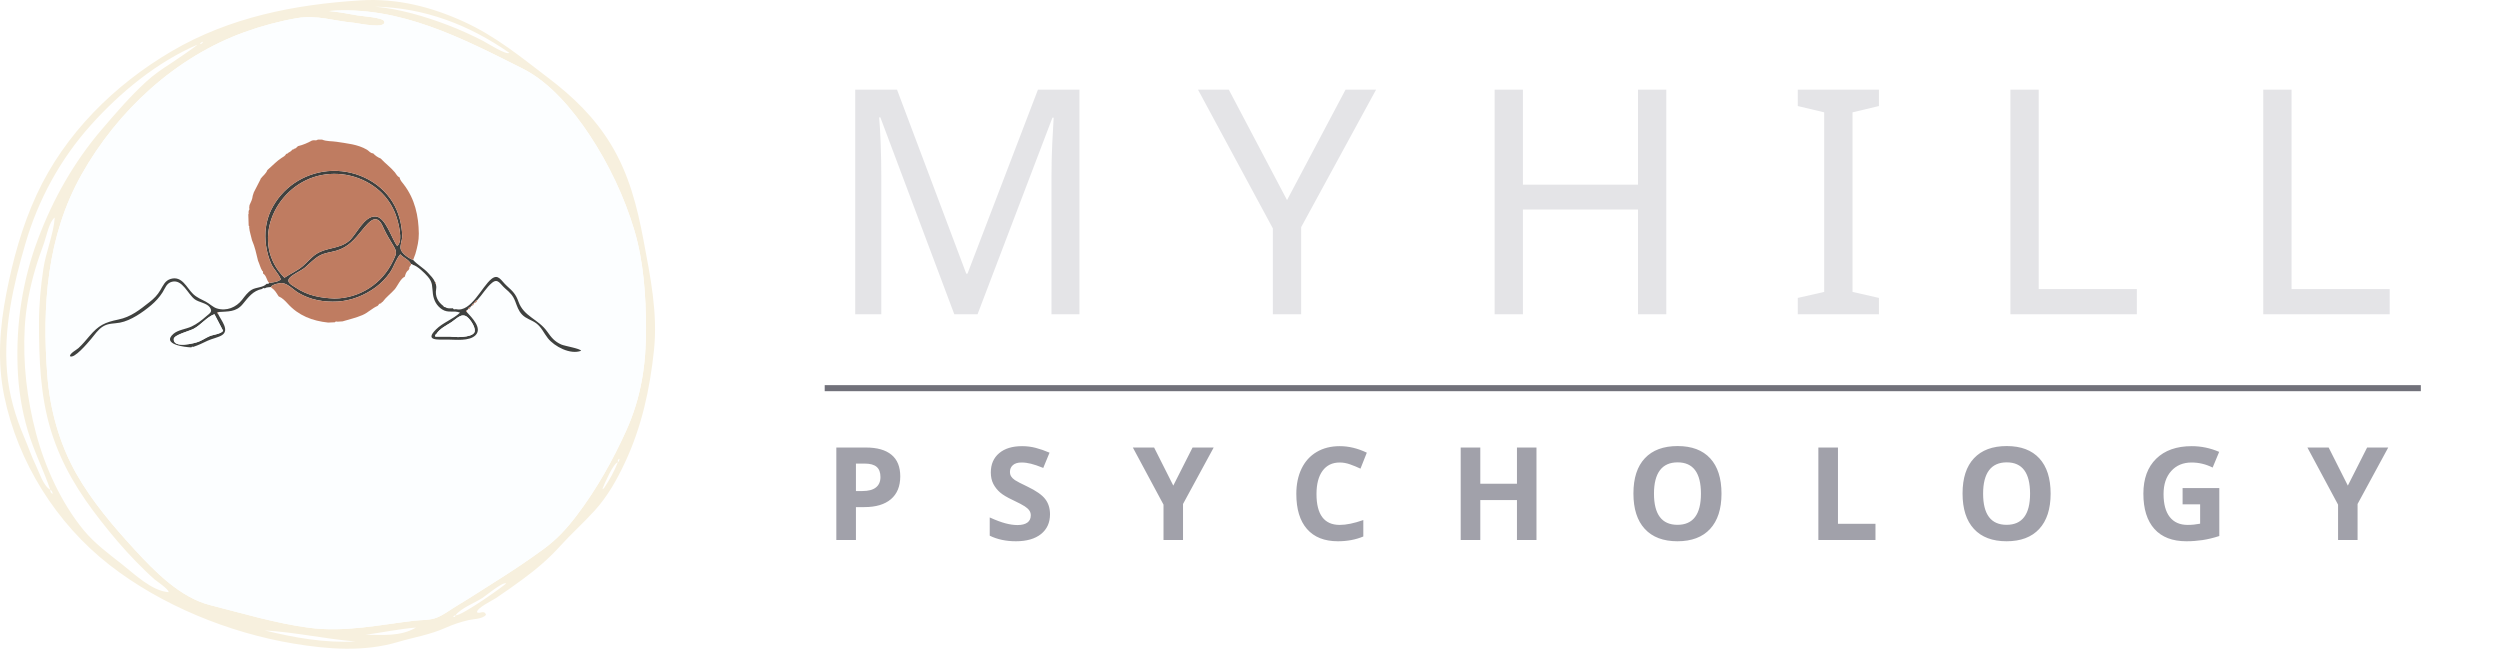
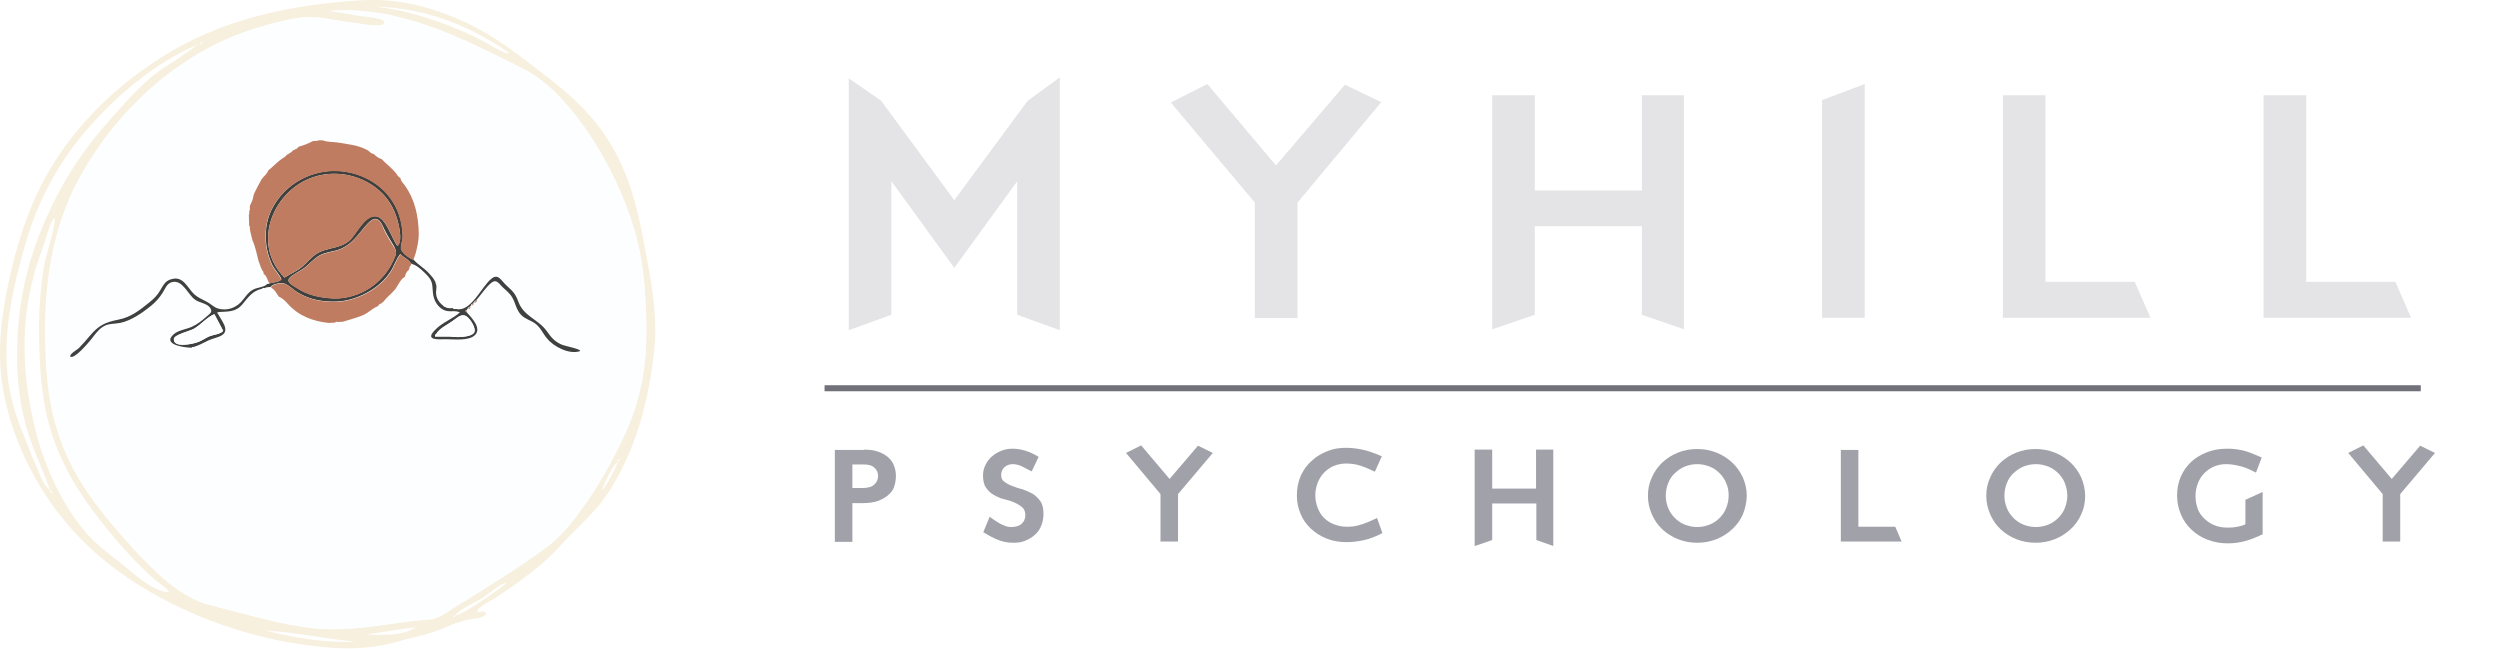
- <svg xmlns="http://www.w3.org/2000/svg" id="Layer_2" viewBox="0 0 826.78 214.54">
-   <defs>
-     <style>.cls-1{fill:#a1a1aa;font-family:OpenSans-ExtraBold, 'Open Sans';font-size:42.84px;font-weight:700;letter-spacing:.6em;}.cls-2{fill:#f7f0de;}.cls-3{fill:#fcfeff;}.cls-4{fill:#bf7c61;}.cls-5{fill:#3f413f;}.cls-6{fill:#71717a;}.cls-7{fill:#e4e4e7;font-family:LondonTwo, LondonTwo;font-size:104.01px;letter-spacing:.28em;}</style>
-   </defs>
+ <svg xmlns="http://www.w3.org/2000/svg" version="1.1" id="Layer_2_00000042011910217756936130000016247338222376922776_" x="0px" y="0px" viewBox="0 0 826.8 214.5" style="enable-background:new 0 0 826.8 214.5;" xml:space="preserve">
+   <style type="text/css">
+ 	.st0{fill:#F7F0DE;}
+ 	.st1{fill:#FCFEFF;}
+ 	.st2{fill:#3F413F;}
+ 	.st3{fill:#BF7C61;}
+ 	.st4{enable-background:new    ;}
+ 	.st5{fill:#E4E4E7;}
+ 	.st6{fill:#A1A1AA;}
+ 	.st7{fill:#71717A;}
+ </style>
  <g id="Layer_1-2">
-     <path class="cls-2" d="m212.83,79.49c-2.1-11.18-4.83-21.93-10.8-31.75-5.45-8.96-12.47-15.71-20.71-21.98-9.14-6.96-17.26-13.69-27.79-18.53C142.66,2.25,131.29-.63,119.25.12c-21.88,1.35-43.35,5.62-62.43,16.79-19.01,11.13-35.42,27.38-44.71,47.49-4.81,10.42-7.82,21.39-10.01,32.63-2.2,11.27-3.03,22.6-.71,33.92,4.5,21.88,17.21,42.14,34.78,55.85,17.15,13.4,39.51,22.47,60.9,26.04,11.35,1.89,23.27,2.81,34.44-.5,5.49-1.63,10.71-2.4,15.99-4.78,2.41-1.09,4.91-1.88,7.48-2.49,1.6-.38,4.63-.32,5.75-1.75-.61-1.77-2.05-.19-2.95-.81-.33-1.35,5.26-4.06,6.22-4.7,2.95-1.99,5.86-4.03,8.73-6.14,4.53-3.33,8.68-6.83,12.4-10.95,3.69-4.1,7.82-7.76,11.53-11.86,4.32-4.78,7.36-10.2,10.07-16,5.5-11.74,8.2-24.22,9.55-37.05,1.29-12.31-1.2-24.28-3.45-36.32Zm-44.4-62.02c-.87.89-7.45-3.31-8.65-3.93-3.82-1.96-7.73-3.74-11.75-5.27-7.55-2.88-15.94-5.34-24.01-6.07,16.41.37,31.01,5.97,44.41,15.27Zm-101.24-3.71c-.28.68-.63.71-1.04.85.15-.58.53-.54,1.04-.85ZM11.86,153.92c-1.48-3.03-2.51-6.19-3.84-9.28-2.92-6.81-5.05-14.12-5.68-21.53-1.24-14.38,2.01-28.65,6.01-42.37,4.28-14.72,11.59-28.16,21.85-39.55,9.61-10.69,21.77-20.69,35.05-26.4.19.14-7.82,5.58-8.78,6.19-2.87,1.84-5.56,3.68-8.08,5.99-5.33,4.88-9.99,10.3-14.68,15.78-9.23,10.78-16.22,23.12-21.18,36.4-5.11,13.67-7.24,27.77-6.7,42.36.26,7.13,1.34,14.1,3.37,20.95,2.01,6.75,5.16,12.92,7.44,19.51-2.29-1.21-3.71-5.87-4.78-8.05Zm4.78,8.06c.51.25.68.68.78,1.38-.71-.35-.79-.83-.78-1.38Zm23.72,24.64c-4.48-3.52-9.19-6.99-12.81-11.43-7.34-8.99-12.7-20.73-15.64-31.91-3.04-11.57-4.37-23.02-3.73-34.96.36-6.59,1.66-13.16,3.53-19.48.85-2.88,1.86-5.72,2.88-8.54.75-2.1,1.68-7.04,3.52-8.35-.42,5.57-2.92,11.31-3.76,16.9-.88,5.86-1.45,11.89-1.46,17.82,0,12.08.42,24.37,4.04,35.98,3.51,11.25,9.24,20.46,16.47,29.68,3.65,4.66,7.45,9.16,11.59,13.39,1.99,2.03,4.01,4.04,6.15,5.91.57.5,4.86,3.36,4.6,4.21-5.54-.41-11.23-5.95-15.38-9.22Zm47.19,21.87c10.09.59,19.97,2.81,30.02,3.66-10.23.54-20.16-1.25-30.02-3.66Zm33.38,1.44c5.55-.77,11.05-1.92,16.65-2.39-5.23,3.06-10.99,2.38-16.65,2.39Zm29.68-6.4c-.02.38-.18.59-.68.49.08-.42.36-.48.68-.5,1.78-2.39,6.35-4.12,8.85-5.72,1.26-.8,6.6-5.32,7.92-4.89.18.23-14.56,10.78-16.77,10.62Zm48.5-41.72c0-.07.04-.11.11-.1-.04.03-.07.06-.11.1Zm.69-.44c-.15.22-.33.3-.57.32.51-1.34,3.68-8.72,5.08-8.76-1.18,2.98-2.73,5.77-4.51,8.44Zm5.08-9.57c-.06.44-.2.83-.56,1.12.06-.43-.2-1.03.56-1.12.02-.04.05-.11.07-.11.09.02.07.06-.07.11Zm2.26-9.48c-4.43,9.84-9.91,19.58-16.45,28.18-3.31,4.36-6.5,7.82-10.89,11.05-5.06,3.72-10.26,7.19-15.57,10.53-4.35,2.73-8.65,5.57-13.06,8.21-2.17,1.3-4.44,3.06-6.8,3.99-2.32.91-5.08.71-7.51,1-11.52,1.39-22.89,3.87-34.57,2.34-10.98-1.45-22.05-4.78-32.78-7.5-9.84-2.48-18.23-11.02-24.95-18.34-7.13-7.78-14.07-15.89-19.3-25.1-5.62-9.92-8.76-21.27-9.62-32.61-1.75-22.86-.12-45.98,11.32-66.32,11.84-21.06,31.03-38.9,54.03-47.17,5.49-1.97,11.43-3.58,17.17-4.57,6.66-1.15,12.32.95,18.77,1.51,1.46.13,11.06,2.27,10.12-.49-.42-1.25-7.35-1.67-8.61-1.9-3.2-.6-6.36-1.15-9.6-1.48,23.19-1.9,44.12,9.05,64.08,19.08,8.97,4.51,16.5,13.57,21.98,21.82,6.41,9.67,11.62,20.6,14.92,31.73,3.04,10.22,3.79,21.61,3.83,32.24.05,11.92-1.58,22.84-6.51,33.8Z" />
-     <path class="cls-3" d="m209.82,76.28c-3.3-11.13-8.51-22.06-14.92-31.73-5.48-8.25-13.01-17.31-21.98-21.82C152.96,12.7,132.03,1.75,108.84,3.65c3.24.33,6.4.88,9.6,1.48,1.26.23,8.19.65,8.61,1.9.94,2.76-8.66.62-10.12.49-6.45-.56-12.11-2.66-18.77-1.51-5.74.99-11.68,2.6-17.17,4.57-23,8.27-42.19,26.11-54.03,47.17-11.44,20.34-13.07,43.46-11.32,66.32.86,11.34,4,22.69,9.62,32.61,5.23,9.21,12.17,17.32,19.3,25.1,6.72,7.32,15.11,15.86,24.95,18.34,10.73,2.72,21.8,6.05,32.78,7.5,11.68,1.53,23.05-.95,34.57-2.34,2.43-.29,5.19-.09,7.51-1,2.36-.93,4.63-2.69,6.8-3.99,4.41-2.64,8.71-5.48,13.06-8.21,5.31-3.34,10.51-6.81,15.57-10.53,4.39-3.23,7.58-6.69,10.89-11.05,6.54-8.6,12.02-18.34,16.45-28.18,4.93-10.96,6.56-21.88,6.51-33.8-.04-10.63-.79-22.02-3.83-32.24Zm-28.63,35.58c-1.31-1.65-2.1-3.64-3.85-4.94-1.52-1.12-3.37-1.48-4.71-2.91-1.19-1.25-1.61-2.72-2.21-4.28-.78-2.03-1.69-2.89-3.31-4.29-1.75-1.5-2.4-3.52-4.37-1.93-1.86,1.5-3.26,3.98-4.91,5.74-.11.55-.44.89-1.01,1,0,.05-.05.09-.1.1-.04.45-.26.71-.72.74-.15.14-.29.27-.43.41,0,.48-.29.66-.71.69l-.44.44c0,.19-.03.38-.05.57,1.67,1.84,5.22,5.33,2.89,7.66-2.08,2.07-6.64,1.45-9.24,1.44-3.21-.01-7.71.51-3.84-3.34,2.31-2.31,5.58-3.33,7.96-5.56-2.09-.86-3.88.27-5.95-1.09-1.82-1.2-2.74-3-3.02-5.08-.33-2.46.05-3.74-1.7-5.76-1-1.15-3.45-3.58-4.97-3.9-.12-.29-.37-.23-.59-.25.13.6-.75.83-.52,1.46-.1.19-.21.38-.32.57-.79.51-.96,1.36-1.21,2.18-1.31.44-2.43,3.13-3.34,4.17-1.25,1.42-2.83,2.55-3.95,4.09-.26.1-.44.29-.57.54-.41,0-.69.2-.87.57-.08.09-.17.18-.26.27-1.77.74-3.2,2.27-5.03,3.04-2.09.89-4.36,1.42-6.54,2.07-.56.04-1.12.07-1.68.11-.32-.07-.64-.18-.86.19-.75.04-1.49.07-2.24.1-5.19-.55-9.8-2.29-13.39-6.28-.85-.93-1.76-1.88-2.98-2.39-.06-.1-.13-.2-.19-.29-.59-.92-1.12-1.88-2.09-2.47-.03-.16-.12-.25-.29-.21v-.12c-.67.13-1.39,0-1.99.43-.31-.03-.67-.27-.85.2-3.13.59-4.61,2.79-6.49,5.05-2.2,2.65-4.81,2.36-8.04,2.59-.04.19-.08.38-.12.58,1.14,2.35,3.84,5.37,1.37,7.04-1.14.77-3.45,1.22-4.8,1.87-1.57.76-3.14,1.52-4.8,2.05-.24-.14-.43-.13-.55.15-1.94-.03-10.1-.93-5.91-4.51,1.5-1.29,4.12-1.53,5.91-2.37,1.82-.85,3.34-2.04,4.84-3.35,1.29-1.13,2.31-1.54,1.18-3.08-.98-1.34-3.55-1.58-4.9-2.57-2.34-1.73-4.08-6.71-7.56-5.82-1.82.47-2.2,2.05-3.11,3.5-1.04,1.64-2.33,3.04-3.81,4.29-2.76,2.32-6.69,5.05-10.27,5.73-2.03.38-3.84.14-5.67,1.29-1.63,1.03-2.72,2.73-3.95,4.19-1.03,1.22-5.62,6.7-6.94,5.59.02-.96,2.18-2.06,2.84-2.66,1.32-1.22,2.46-2.59,3.62-3.96,3.02-3.56,5.05-4.55,9.58-5.48,4.14-.85,6.99-3.18,10.24-5.73,1.58-1.24,2.61-2.28,3.63-3.98.93-1.56,1.54-3.18,3.45-3.73,3.77-1.08,5.21,2.92,7.38,5,1.23,1.18,2.74,1.76,4.21,2.54,1.22.64,2.35,1.82,3.62,2.22,3.22,1.02,6.42-.36,8.35-2.82.98-1.25,1.81-2.49,3.2-3.34,1.41-.86,3.86-.71,4.91-1.96.3-.07.68.11.88-.27-.9-.89-.84-2.41-2.01-3.13-.02-.09-.04-.18-.05-.28.06-.24.09-.47-.22-.57-.66-1.06-.9-2.28-1.42-3.4-.55-2.29-1.03-4.6-1.99-6.78-.29-1.41-.81-2.77-.94-4.22.08-.23.08-.44-.16-.59-.04-1.23-.08-2.45-.12-3.68.15-.27.16-.54.07-.83.03-.18.07-.36.11-.55.25-.26.2-.57.12-.88.03-.28.06-.55.09-.83.48-1,.96-2,1.07-3.12.12-.37.24-.74.36-1.12.73-1.41,1.45-2.83,2.18-4.25.04-.08.06-.16.07-.25.71-.98,1.8-1.66,2.22-2.86.2-.18.4-.36.59-.54,1.36-1.17,2.58-2.5,4.1-3.48.58-.37,1.23-.67,1.54-1.35.23-.03.47-.02.57-.28.5-.34,1.11-.54,1.44-1.11.09-.01.18-.03.26-.07.17.03.26-.05.3-.21.63-.02.92-.55,1.34-.9h.04c1.62-.39,3.13-1.04,4.58-1.84.18-.03.35-.07.52-.1.5.02,1,.14,1.44-.22.46,0,.92.01,1.38.01,1.54.64,3.2.46,4.8.72,3.44.56,6.94.8,10.07,2.63.66.4,1.11,1.18,2,1.19h.02c.7.75,1.52,1.33,2.48,1.7l.05.04c1.49,1.59,3.27,2.88,4.67,4.56.47.56.73,1.33,1.5,1.61l.04.06c.18.96.88,1.65,1.42,2.35,3.67,4.82,4.87,10.36,4.95,16.23.03,2.29-.5,4.52-1.14,6.72-.25.66-.5,1.33-.74,1.99,1.46,1.63,3.45,2.65,4.94,4.28.88.96,1.82,1.85,2.31,3.09.27.06.49.15.23.47.17.59.23,1.19.13,1.79-.4,2.4.54,4.21,2.41,5.62.07.3.29.35.54.32.8.6,1.72.42,2.62.41.21.62.72.23,1.09.31,4.91,1.07,8.46-7.51,11.65-10.02,2.31-1.82,3.14.59,5.09,2.33,2,1.8,2.94,2.72,3.83,5.21,1.76,4.92,6.55,5.73,9.48,9.86,1.41,2,2.43,3.29,4.68,4.3,1.16.51,6.29,1.32,6.55,2.07-3.57,1.38-8.84-1.43-10.99-4.15Z" />
-     <path class="cls-5" d="m185.63,113.94c-2.25-1.01-3.27-2.3-4.68-4.3-2.93-4.13-7.72-4.94-9.48-9.86-.89-2.49-1.83-3.41-3.83-5.21-1.95-1.74-2.78-4.15-5.09-2.33-3.19,2.51-6.74,11.09-11.65,10.02-.37-.08-.88.31-1.09-.31-.9.01-1.82.19-2.62-.41-.25.03-.47-.02-.54-.32-1.87-1.41-2.81-3.22-2.41-5.62.1-.6.04-1.2-.13-1.79-.23-.09-.27-.26-.23-.47-.49-1.24-1.43-2.13-2.31-3.09-1.49-1.63-3.48-2.65-4.94-4.28-1.34-.48-3.81-2.12-4.13-3.64-.27-1.23.56-2.92.52-4.27-.11-3.9-1.12-7.87-3.17-11.21-4.43-7.23-13.18-11.04-21.5-10.25-8.04.77-15.13,5.54-18.69,12.84-1.77,3.65-2.24,7.69-1.69,11.68.3,2.13.87,4.23,1.75,6.2.8,1.78,2.52,3.28,3.15,5.08-1.14.96-2.55.9-3.84,1.2-.2.38-.58.2-.88.27-1.05,1.25-3.5,1.1-4.91,1.96-1.39.85-2.22,2.09-3.2,3.34-1.93,2.46-5.13,3.84-8.35,2.82-1.27-.4-2.4-1.58-3.62-2.22-1.47-.78-2.98-1.36-4.21-2.54-2.17-2.08-3.61-6.08-7.38-5-1.91.55-2.52,2.17-3.45,3.73-1.02,1.7-2.05,2.74-3.63,3.98-3.25,2.55-6.1,4.88-10.24,5.73-4.53.93-6.56,1.92-9.58,5.48-1.16,1.37-2.3,2.74-3.62,3.96-.66.6-2.82,1.7-2.84,2.66,1.32,1.11,5.91-4.37,6.94-5.59,1.23-1.46,2.32-3.16,3.95-4.19,1.83-1.15,3.64-.91,5.67-1.29,3.58-.68,7.51-3.41,10.27-5.73,1.48-1.25,2.77-2.65,3.81-4.29.91-1.45,1.29-3.03,3.11-3.5,3.48-.89,5.22,4.09,7.56,5.82,1.35.99,3.92,1.23,4.9,2.57,1.13,1.54.11,1.95-1.18,3.08-1.5,1.31-3.02,2.5-4.84,3.35-1.79.84-4.41,1.08-5.91,2.37-4.19,3.58,3.97,4.48,5.91,4.51.12-.28.31-.29.55-.15,1.66-.53,3.23-1.29,4.8-2.05,1.35-.65,3.66-1.1,4.8-1.87,2.47-1.67-.23-4.69-1.37-7.04-.39-.29-.38-.49.12-.58,3.23-.23,5.84.06,8.04-2.59,1.88-2.26,3.36-4.46,6.49-5.05.18-.47.54-.23.85-.2.6-.43,1.32-.3,1.99-.43.38-.87,2.99-1.39,3.8-1.29,1.9.22,3.72,2.28,5.31,3.22,3.98,2.36,8.38,3.11,12.98,2.87,4.45-.24,8.99-2.06,12.57-4.71,1.87-1.38,3.47-3.04,4.78-4.96,1.27-1.84,1.89-4.3,3.37-5.96,1.06,1.26,2.78,1.66,3.52,3.23.22.02.47-.04.59.25,1.52.32,3.97,2.75,4.97,3.9,1.75,2.02,1.37,3.3,1.7,5.76.28,2.08,1.2,3.88,3.02,5.08,2.07,1.36,3.86.23,5.95,1.09-2.38,2.23-5.65,3.25-7.96,5.56-3.87,3.85.63,3.33,3.84,3.34,2.6,0,7.16.63,9.24-1.44,2.33-2.33-1.22-5.82-2.89-7.66-.15-.01-.26-.1-.26-.24,0-.21.08-.34.31-.33l.44-.44c.07-.4.31-.62.71-.69.14-.14.28-.27.43-.41.07-.41.34-.63.72-.74.05,0,.09-.05.1-.1.18-.49.5-.84,1.01-1,1.65-1.76,3.05-4.24,4.91-5.74,1.97-1.59,2.62.43,4.37,1.93,1.62,1.4,2.53,2.26,3.31,4.29.6,1.56,1.02,3.03,2.21,4.28,1.34,1.43,3.19,1.79,4.71,2.91,1.75,1.3,2.54,3.29,3.85,4.94,2.15,2.72,7.42,5.53,10.99,4.15-.26-.75-5.39-1.56-6.55-2.07Zm-111.85-4.53c-.74,1.06-3.29,1.26-4.47,1.77-1.21.52-2.31,1.28-3.53,1.79-1.32.55-8.53,2.41-8.32-.86.09-1.37,5.15-2.62,6.53-3.34,2.44-1.26,4.4-3.95,6.93-4.86.97,1.87,1.93,3.7,2.86,5.5Zm56.18-23.12c-3.52,7.5-10.99,12.36-19.35,12.44-4.73-.2-8.87-.97-12.87-3.66-1.16-.78-2.98-1.59-2.16-2.91.77-1.24,4.03-2.59,5.3-3.68,1.57-1.34,3.06-3,4.9-3.98,1.71-.93,3.63-1.05,5.46-1.59,4.04-1.2,6.08-3.8,8.63-6.92.83-1.01,2.64-3.3,4.01-3.47,1.74-.2,2.48,1.87,3.08,3.16.96,2.07,2.09,3.84,3.26,5.79,1.21,2.02.78,2.62-.26,4.82Zm1.4-4.94c-1.83-2.34-3.8-9.59-7.16-9.77-3.83-.2-6.28,5.96-8.74,8.07-3.22,2.75-7.47,2.09-10.89,4.36-1.7,1.12-2.9,2.68-4.44,3.99-1.83,1.56-4.08,2.5-6.06,3.85-11.41-11.43-3.5-29.77,10.83-33.61,7.14-1.92,15.11-.05,20.64,4.9,2.36,2.12,4.17,4.82,5.29,7.78.76,2.01,2.69,8.79.53,10.43Zm23.17,23.5c1.19.94,3.1,3.91,2.31,5.16-1.1,1.73-6.36,1.55-7.92,1.31h-4.96c-.15-.48.1-.69.37-.89,1.09-1.75,3.26-2.77,4.94-3.86,1.82-1.19,3.36-3.22,5.26-1.72Z" />
-     <path class="cls-3" d="m156.84,110.01c-1.1,1.73-6.36,1.55-7.92,1.31h-4.96c-.15-.48.1-.69.37-.89,1.09-1.75,3.26-2.77,4.94-3.86,1.82-1.19,3.36-3.22,5.26-1.72,1.19.94,3.1,3.91,2.31,5.16Z" />
-     <path class="cls-3" d="m73.78,109.41c-.74,1.06-3.29,1.26-4.47,1.77-1.21.52-2.31,1.28-3.53,1.79-1.32.55-8.53,2.41-8.32-.86.09-1.37,5.15-2.62,6.53-3.34,2.44-1.26,4.4-3.95,6.93-4.86.97,1.87,1.93,3.7,2.86,5.5Z" />
-     <path class="cls-4" d="m138.51,77.26c.03,2.29-.5,4.52-1.14,6.72-.25.66-.5,1.33-.74,1.99-1.34-.48-3.81-2.12-4.13-3.64-.27-1.23.56-2.92.52-4.27-.11-3.9-1.12-7.87-3.17-11.21-4.43-7.23-13.18-11.04-21.5-10.25-8.04.77-15.13,5.54-18.69,12.84-1.77,3.65-2.24,7.69-1.69,11.68.3,2.13.87,4.23,1.75,6.2.8,1.78,2.52,3.28,3.15,5.08-1.14.96-2.55.9-3.84,1.2-.9-.89-.84-2.41-2.01-3.13-.02-.09-.04-.18-.05-.28.06-.24.09-.47-.22-.57-.66-1.06-.9-2.28-1.42-3.4-.55-2.29-1.03-4.6-1.99-6.78-.29-1.41-.81-2.77-.94-4.22.08-.23.08-.44-.16-.59-.04-1.23-.08-2.45-.12-3.68.15-.27.16-.54.07-.83.03-.18.07-.36.11-.55.25-.26.2-.57.12-.88.03-.28.06-.55.09-.83.48-1,.96-2,1.07-3.12.12-.37.24-.74.36-1.12.73-1.41,1.45-2.83,2.18-4.25.04-.08.06-.16.07-.25.71-.98,1.8-1.66,2.22-2.86.2-.18.4-.36.59-.54,1.36-1.17,2.58-2.5,4.1-3.48.58-.37,1.23-.67,1.54-1.35.23-.03.47-.02.57-.28.5-.34,1.11-.54,1.44-1.11.09-.01.18-.03.26-.07.17.03.26-.05.3-.21.63-.02.92-.55,1.34-.9h.04c1.62-.39,3.13-1.04,4.58-1.84.18-.03.35-.07.52-.1.5.02,1,.14,1.44-.22.46,0,.92.01,1.38.01,1.54.64,3.2.46,4.8.72,3.44.56,6.94.8,10.07,2.63.66.4,1.11,1.18,2,1.19h.02c.7.75,1.52,1.33,2.48,1.7l.05.04c1.49,1.59,3.27,2.88,4.67,4.56.47.56.73,1.33,1.5,1.61l.04.06c.18.96.88,1.65,1.42,2.35,3.67,4.82,4.87,10.36,4.95,16.23Z" />
-     <polygon class="cls-4" points="97.2 49.22 97.21 49.22 97.21 49.21 97.2 49.22" />
-     <path class="cls-4" d="m135.39,88.78c-.1.19-.21.38-.32.57-.79.51-.96,1.36-1.21,2.18-1.31.44-2.43,3.13-3.34,4.17-1.25,1.42-2.83,2.55-3.95,4.09-.26.1-.44.29-.57.54-.41,0-.69.2-.87.57-.08.09-.17.18-.26.27-1.77.74-3.2,2.27-5.03,3.04-2.09.89-4.36,1.42-6.54,2.07-.56.04-1.12.07-1.68.11-.32-.07-.64-.18-.86.19-.75.04-1.49.07-2.24.1-5.19-.55-9.8-2.29-13.39-6.28-.85-.93-1.76-1.88-2.98-2.39-.06-.1-.13-.2-.19-.29-.59-.92-1.12-1.88-2.09-2.47-.03-.16-.12-.25-.29-.21v-.12c.38-.87,2.99-1.39,3.8-1.29,1.9.22,3.72,2.28,5.31,3.22,3.98,2.36,8.38,3.11,12.98,2.87,4.45-.24,8.99-2.06,12.57-4.71,1.87-1.38,3.47-3.04,4.78-4.96,1.27-1.84,1.89-4.3,3.37-5.96,1.06,1.26,2.78,1.66,3.52,3.23.13.6-.75.83-.52,1.46Z" />
-     <path class="cls-4" d="m157.83,99.25c-.11.55-.44.89-1.01,1,.18-.49.5-.84,1.01-1Z" />
-     <path class="cls-4" d="m155.57,101.5c0,.48-.29.66-.71.69.07-.4.31-.62.71-.69Z" />
-     <path class="cls-4" d="m156.72,100.35c-.04.45-.26.71-.72.74.07-.41.34-.63.72-.74Z" />
-     <path class="cls-4" d="m154.42,102.63c0,.19-.03.38-.05.57-.15-.01-.26-.1-.26-.24,0-.21.08-.34.31-.33Z" />
-     <path class="cls-4" d="m144.11,93.81c-.23-.09-.27-.26-.23-.47.27.06.49.15.23.47Z" />
-     <path class="cls-4" d="m72.21,103.19c-.04.19-.08.38-.12.58-.39-.29-.38-.49.12-.58Z" />
-     <path class="cls-4" d="m130.83,70.92c-1.12-2.96-2.93-5.67-5.29-7.78-5.53-4.95-13.5-6.82-20.64-4.9-14.33,3.85-22.25,22.19-10.83,33.61,1.98-1.35,4.23-2.29,6.06-3.85,1.53-1.31,2.73-2.87,4.44-3.99,3.42-2.26,7.67-1.6,10.89-4.35,2.47-2.11,4.92-8.28,8.75-8.07,3.36.18,5.33,7.43,7.16,9.77,2.15-1.64.23-8.42-.53-10.43Z" />
-     <path class="cls-4" d="m123.87,72.52c-1.37.16-3.18,2.46-4,3.47-2.55,3.12-4.59,5.72-8.64,6.92-1.83.54-3.75.66-5.46,1.59-1.83.99-3.32,2.64-4.89,3.99-1.27,1.09-4.53,2.43-5.3,3.68-.82,1.33,1,2.13,2.16,2.91,3.99,2.69,8.14,3.45,12.87,3.66,8.36-.08,15.83-4.94,19.35-12.44,1.03-2.2,1.47-2.8.25-4.83-1.17-1.95-2.3-3.71-3.26-5.79-.6-1.29-1.34-3.36-3.08-3.16Z" />
-     <text class="cls-7" transform="translate(272.74 103.93)">
-       <tspan x="0" y="0">MYHILL</tspan>
-     </text>
-     <text class="cls-1" transform="translate(272.74 178.58)">
-       <tspan x="0" y="0">PSYCHOLOGY</tspan>
-     </text>
-     <rect class="cls-6" x="272.74" y="127.37" width="527.86" height="2" />
+     <path class="st0" d="M212.8,79.5c-2.1-11.2-4.8-21.9-10.8-31.8c-5.4-9-12.5-15.7-20.7-22c-9.1-7-17.3-13.7-27.8-18.5   c-10.9-5-22.2-7.9-34.3-7.1C97.4,1.5,75.9,5.7,56.8,16.9C37.8,28,21.4,44.3,12.1,64.4C7.3,74.8,4.3,85.8,2.1,97   c-2.2,11.3-3,22.6-0.7,33.9c4.5,21.9,17.2,42.1,34.8,55.8c17.2,13.4,39.5,22.5,60.9,26c11.3,1.9,23.3,2.8,34.4-0.5   c5.5-1.6,10.7-2.4,16-4.8c2.4-1.1,4.9-1.9,7.5-2.5c1.6-0.4,4.6-0.3,5.8-1.8c-0.6-1.8-2.1-0.2-2.9-0.8c-0.3-1.4,5.3-4.1,6.2-4.7   c2.9-2,5.9-4,8.7-6.1c4.5-3.3,8.7-6.8,12.4-10.9c3.7-4.1,7.8-7.8,11.5-11.9c4.3-4.8,7.4-10.2,10.1-16c5.5-11.7,8.2-24.2,9.6-37.1   C217.6,103.5,215.1,91.5,212.8,79.5L212.8,79.5z M168.4,17.5c-0.9,0.9-7.4-3.3-8.6-3.9c-3.8-2-7.7-3.7-11.8-5.3   c-7.6-2.9-15.9-5.3-24-6.1C140.4,2.6,155,8.2,168.4,17.5z M67.2,13.8c-0.3,0.7-0.6,0.7-1,0.9C66.3,14,66.7,14.1,67.2,13.8z    M11.9,153.9c-1.5-3-2.5-6.2-3.8-9.3c-2.9-6.8-5.1-14.1-5.7-21.5c-1.2-14.4,2-28.7,6-42.4C12.6,66,19.9,52.6,30.2,41.2   c9.6-10.7,21.8-20.7,35-26.4c0.2,0.1-7.8,5.6-8.8,6.2c-2.9,1.8-5.6,3.7-8.1,6c-5.3,4.9-10,10.3-14.7,15.8   c-9.2,10.8-16.2,23.1-21.2,36.4c-5.1,13.7-7.2,27.8-6.7,42.4c0.3,7.1,1.3,14.1,3.4,20.9c2,6.8,5.2,12.9,7.4,19.5   C14.3,160.8,12.9,156.1,11.9,153.9z M16.6,162c0.5,0.2,0.7,0.7,0.8,1.4C16.7,163,16.6,162.5,16.6,162z M40.4,186.6   c-4.5-3.5-9.2-7-12.8-11.4c-7.3-9-12.7-20.7-15.6-31.9c-3-11.6-4.4-23-3.7-35c0.4-6.6,1.7-13.2,3.5-19.5c0.9-2.9,1.9-5.7,2.9-8.5   c0.8-2.1,1.7-7,3.5-8.3c-0.4,5.6-2.9,11.3-3.8,16.9c-0.9,5.9-1.4,11.9-1.5,17.8c0,12.1,0.4,24.4,4,36c3.5,11.2,9.2,20.5,16.5,29.7   c3.7,4.7,7.5,9.2,11.6,13.4c2,2,4,4,6.2,5.9c0.6,0.5,4.9,3.4,4.6,4.2C50.2,195.4,44.5,189.9,40.4,186.6z M87.6,208.5   c10.1,0.6,20,2.8,30,3.7C107.3,212.7,97.4,210.9,87.6,208.5z M120.9,209.9c5.6-0.8,11.1-1.9,16.6-2.4   C132.4,210.6,126.6,209.9,120.9,209.9z M150.6,203.5c0,0.4-0.2,0.6-0.7,0.5C150,203.6,150.3,203.5,150.6,203.5   c1.8-2.4,6.4-4.1,8.9-5.7c1.3-0.8,6.6-5.3,7.9-4.9C167.6,193.1,152.8,203.7,150.6,203.5z M199.1,161.8c0-0.1,0-0.1,0.1-0.1   C199.2,161.7,199.2,161.8,199.1,161.8z M199.8,161.4c-0.1,0.2-0.3,0.3-0.6,0.3c0.5-1.3,3.7-8.7,5.1-8.8   C203.1,155.9,201.6,158.7,199.8,161.4L199.8,161.4z M204.9,151.8c-0.1,0.4-0.2,0.8-0.6,1.1C204.4,152.5,204.1,151.9,204.9,151.8   c0,0,0.1-0.1,0.1-0.1C205,151.7,205,151.7,204.9,151.8z M207.1,142.3c-4.4,9.8-9.9,19.6-16.4,28.2c-3.3,4.4-6.5,7.8-10.9,11.1   c-5.1,3.7-10.3,7.2-15.6,10.5c-4.4,2.7-8.6,5.6-13.1,8.2c-2.2,1.3-4.4,3.1-6.8,4c-2.3,0.9-5.1,0.7-7.5,1   c-11.5,1.4-22.9,3.9-34.6,2.3c-11-1.4-22-4.8-32.8-7.5c-9.8-2.5-18.2-11-25-18.3c-7.1-7.8-14.1-15.9-19.3-25.1   c-5.6-9.9-8.8-21.3-9.6-32.6c-1.8-22.9-0.1-46,11.3-66.3c11.8-21.1,31-38.9,54-47.2C86.5,8.6,92.4,7,98.2,6   c6.7-1.2,12.3,0.9,18.8,1.5c1.5,0.1,11.1,2.3,10.1-0.5c-0.4-1.2-7.3-1.7-8.6-1.9c-3.2-0.6-6.4-1.2-9.6-1.5   c23.2-1.9,44.1,9.1,64.1,19.1c9,4.5,16.5,13.6,22,21.8c6.4,9.7,11.6,20.6,14.9,31.7c3,10.2,3.8,21.6,3.8,32.2   C213.7,120.4,212.1,131.4,207.1,142.3L207.1,142.3z" />
+     <path class="st1" d="M209.8,76.3c-3.3-11.1-8.5-22.1-14.9-31.7c-5.5-8.2-13-17.3-22-21.8c-20-10-40.9-21-64.1-19.1   c3.2,0.3,6.4,0.9,9.6,1.5c1.3,0.2,8.2,0.7,8.6,1.9c0.9,2.8-8.7,0.6-10.1,0.5C110.5,7,104.8,4.9,98.2,6C92.4,7,86.5,8.6,81,10.6   c-23,8.3-42.2,26.1-54,47.2c-11.4,20.3-13.1,43.5-11.3,66.3c0.9,11.3,4,22.7,9.6,32.6c5.2,9.2,12.2,17.3,19.3,25.1   c6.7,7.3,15.1,15.9,25,18.3c10.7,2.7,21.8,6.1,32.8,7.5c11.7,1.5,23.1-0.9,34.6-2.3c2.4-0.3,5.2-0.1,7.5-1c2.4-0.9,4.6-2.7,6.8-4   c4.4-2.6,8.7-5.5,13.1-8.2c5.3-3.3,10.5-6.8,15.6-10.5c4.4-3.2,7.6-6.7,10.9-11.1c6.5-8.6,12-18.3,16.4-28.2   c4.9-11,6.6-21.9,6.5-33.8C213.6,97.9,212.9,86.5,209.8,76.3L209.8,76.3z M181.2,111.9c-1.3-1.7-2.1-3.6-3.9-4.9   c-1.5-1.1-3.4-1.5-4.7-2.9c-1.2-1.2-1.6-2.7-2.2-4.3c-0.8-2-1.7-2.9-3.3-4.3c-1.8-1.5-2.4-3.5-4.4-1.9c-1.9,1.5-3.3,4-4.9,5.7   c-0.1,0.6-0.4,0.9-1,1c0,0.1-0.1,0.1-0.1,0.1c0,0.4-0.3,0.7-0.7,0.7c-0.1,0.1-0.3,0.3-0.4,0.4c0,0.5-0.3,0.7-0.7,0.7l-0.4,0.4   c0,0.2,0,0.4-0.1,0.6c1.7,1.8,5.2,5.3,2.9,7.7c-2.1,2.1-6.6,1.4-9.2,1.4c-3.2,0-7.7,0.5-3.8-3.3c2.3-2.3,5.6-3.3,8-5.6   c-2.1-0.9-3.9,0.3-5.9-1.1c-1.8-1.2-2.7-3-3-5.1c-0.3-2.5,0.1-3.7-1.7-5.8c-1-1.2-3.4-3.6-5-3.9c-0.1-0.3-0.4-0.2-0.6-0.2   c0.1,0.6-0.8,0.8-0.5,1.5c-0.1,0.2-0.2,0.4-0.3,0.6c-0.8,0.5-1,1.4-1.2,2.2c-1.3,0.4-2.4,3.1-3.3,4.2c-1.2,1.4-2.8,2.6-3.9,4.1   c-0.3,0.1-0.4,0.3-0.6,0.5c-0.4,0-0.7,0.2-0.9,0.6c-0.1,0.1-0.2,0.2-0.3,0.3c-1.8,0.7-3.2,2.3-5,3c-2.1,0.9-4.4,1.4-6.5,2.1   c-0.6,0-1.1,0.1-1.7,0.1c-0.3-0.1-0.6-0.2-0.9,0.2c-0.8,0-1.5,0.1-2.2,0.1c-5.2-0.6-9.8-2.3-13.4-6.3c-0.8-0.9-1.8-1.9-3-2.4   c-0.1-0.1-0.1-0.2-0.2-0.3c-0.6-0.9-1.1-1.9-2.1-2.5c0-0.2-0.1-0.2-0.3-0.2v-0.1c-0.7,0.1-1.4,0-2,0.4c-0.3,0-0.7-0.3-0.8,0.2   c-3.1,0.6-4.6,2.8-6.5,5.1c-2.2,2.7-4.8,2.4-8,2.6c0,0.2-0.1,0.4-0.1,0.6c1.1,2.3,3.8,5.4,1.4,7c-1.1,0.8-3.4,1.2-4.8,1.9   c-1.6,0.8-3.1,1.5-4.8,2.1c-0.2-0.1-0.4-0.1-0.5,0.2c-1.9,0-10.1-0.9-5.9-4.5c1.5-1.3,4.1-1.5,5.9-2.4c1.8-0.8,3.3-2,4.8-3.3   c1.3-1.1,2.3-1.5,1.2-3.1c-1-1.3-3.6-1.6-4.9-2.6c-2.3-1.7-4.1-6.7-7.6-5.8c-1.8,0.5-2.2,2.1-3.1,3.5c-1,1.6-2.3,3-3.8,4.3   c-2.8,2.3-6.7,5.1-10.3,5.7c-2,0.4-3.8,0.1-5.7,1.3c-1.6,1-2.7,2.7-4,4.2c-1,1.2-5.6,6.7-6.9,5.6c0-1,2.2-2.1,2.8-2.7   c1.3-1.2,2.5-2.6,3.6-4c3-3.6,5-4.6,9.6-5.5c4.1-0.8,7-3.2,10.2-5.7c1.6-1.2,2.6-2.3,3.6-4c0.9-1.6,1.5-3.2,3.5-3.7   c3.8-1.1,5.2,2.9,7.4,5c1.2,1.2,2.7,1.8,4.2,2.5c1.2,0.6,2.3,1.8,3.6,2.2c3.2,1,6.4-0.4,8.3-2.8c1-1.2,1.8-2.5,3.2-3.3   c1.4-0.9,3.9-0.7,4.9-2c0.3-0.1,0.7,0.1,0.9-0.3c-0.9-0.9-0.8-2.4-2-3.1c0-0.1,0-0.2-0.1-0.3c0.1-0.2,0.1-0.5-0.2-0.6   c-0.7-1.1-0.9-2.3-1.4-3.4c-0.6-2.3-1-4.6-2-6.8c-0.3-1.4-0.8-2.8-0.9-4.2c0.1-0.2,0.1-0.4-0.2-0.6c0-1.2-0.1-2.4-0.1-3.7   c0.2-0.3,0.2-0.5,0.1-0.8c0-0.2,0.1-0.4,0.1-0.6c0.2-0.3,0.2-0.6,0.1-0.9c0-0.3,0.1-0.6,0.1-0.8c0.5-1,1-2,1.1-3.1   c0.1-0.4,0.2-0.7,0.4-1.1c0.7-1.4,1.4-2.8,2.2-4.2c0-0.1,0.1-0.2,0.1-0.2c0.7-1,1.8-1.7,2.2-2.9c0.2-0.2,0.4-0.4,0.6-0.5   c1.4-1.2,2.6-2.5,4.1-3.5c0.6-0.4,1.2-0.7,1.5-1.3c0.2,0,0.5,0,0.6-0.3c0.5-0.3,1.1-0.5,1.4-1.1c0.1,0,0.2,0,0.3-0.1   c0.2,0,0.3,0,0.3-0.2c0.6,0,0.9-0.5,1.3-0.9h0c1.6-0.4,3.1-1,4.6-1.8c0.2,0,0.3-0.1,0.5-0.1c0.5,0,1,0.1,1.4-0.2c0.5,0,0.9,0,1.4,0   c1.5,0.6,3.2,0.5,4.8,0.7c3.4,0.6,6.9,0.8,10.1,2.6c0.7,0.4,1.1,1.2,2,1.2h0c0.7,0.8,1.5,1.3,2.5,1.7l0.1,0   c1.5,1.6,3.3,2.9,4.7,4.6c0.5,0.6,0.7,1.3,1.5,1.6l0,0.1c0.2,1,0.9,1.7,1.4,2.3c3.7,4.8,4.9,10.4,4.9,16.2c0,2.3-0.5,4.5-1.1,6.7   c-0.2,0.7-0.5,1.3-0.7,2c1.5,1.6,3.4,2.7,4.9,4.3c0.9,1,1.8,1.8,2.3,3.1c0.3,0.1,0.5,0.2,0.2,0.5c0.2,0.6,0.2,1.2,0.1,1.8   c-0.4,2.4,0.5,4.2,2.4,5.6c0.1,0.3,0.3,0.3,0.5,0.3c0.8,0.6,1.7,0.4,2.6,0.4c0.2,0.6,0.7,0.2,1.1,0.3c4.9,1.1,8.5-7.5,11.6-10   c2.3-1.8,3.1,0.6,5.1,2.3c2,1.8,2.9,2.7,3.8,5.2c1.8,4.9,6.6,5.7,9.5,9.9c1.4,2,2.4,3.3,4.7,4.3c1.2,0.5,6.3,1.3,6.6,2.1   C188.6,117.4,183.3,114.6,181.2,111.9L181.2,111.9z" />
+     <path class="st2" d="M185.6,113.9c-2.2-1-3.3-2.3-4.7-4.3c-2.9-4.1-7.7-4.9-9.5-9.9c-0.9-2.5-1.8-3.4-3.8-5.2   c-1.9-1.7-2.8-4.2-5.1-2.3c-3.2,2.5-6.7,11.1-11.6,10c-0.4-0.1-0.9,0.3-1.1-0.3c-0.9,0-1.8,0.2-2.6-0.4c-0.2,0-0.5,0-0.5-0.3   c-1.9-1.4-2.8-3.2-2.4-5.6c0.1-0.6,0-1.2-0.1-1.8c-0.2-0.1-0.3-0.3-0.2-0.5c-0.5-1.2-1.4-2.1-2.3-3.1c-1.5-1.6-3.5-2.7-4.9-4.3   c-1.3-0.5-3.8-2.1-4.1-3.6c-0.3-1.2,0.6-2.9,0.5-4.3c-0.1-3.9-1.1-7.9-3.2-11.2c-4.4-7.2-13.2-11-21.5-10.2   c-8,0.8-15.1,5.5-18.7,12.8c-1.8,3.7-2.2,7.7-1.7,11.7c0.3,2.1,0.9,4.2,1.8,6.2c0.8,1.8,2.5,3.3,3.2,5.1c-1.1,1-2.6,0.9-3.8,1.2   c-0.2,0.4-0.6,0.2-0.9,0.3c-1.1,1.2-3.5,1.1-4.9,2c-1.4,0.8-2.2,2.1-3.2,3.3c-1.9,2.5-5.1,3.8-8.3,2.8c-1.3-0.4-2.4-1.6-3.6-2.2   c-1.5-0.8-3-1.4-4.2-2.5c-2.2-2.1-3.6-6.1-7.4-5C54.6,92.8,54,94.4,53,96c-1,1.7-2,2.7-3.6,4c-3.2,2.6-6.1,4.9-10.2,5.7   c-4.5,0.9-6.6,1.9-9.6,5.5c-1.2,1.4-2.3,2.7-3.6,4c-0.7,0.6-2.8,1.7-2.8,2.7c1.3,1.1,5.9-4.4,6.9-5.6c1.2-1.5,2.3-3.2,3.9-4.2   c1.8-1.2,3.6-0.9,5.7-1.3c3.6-0.7,7.5-3.4,10.3-5.7c1.5-1.2,2.8-2.7,3.8-4.3c0.9-1.4,1.3-3,3.1-3.5c3.5-0.9,5.2,4.1,7.6,5.8   c1.3,1,3.9,1.2,4.9,2.6c1.1,1.5,0.1,1.9-1.2,3.1c-1.5,1.3-3,2.5-4.8,3.3c-1.8,0.8-4.4,1.1-5.9,2.4c-4.2,3.6,4,4.5,5.9,4.5   c0.1-0.3,0.3-0.3,0.5-0.2c1.7-0.5,3.2-1.3,4.8-2.1c1.3-0.7,3.7-1.1,4.8-1.9c2.5-1.7-0.2-4.7-1.4-7c-0.4-0.3-0.4-0.5,0.1-0.6   c3.2-0.2,5.8,0.1,8-2.6c1.9-2.3,3.4-4.5,6.5-5.1c0.2-0.5,0.5-0.2,0.8-0.2c0.6-0.4,1.3-0.3,2-0.4c0.4-0.9,3-1.4,3.8-1.3   c1.9,0.2,3.7,2.3,5.3,3.2c4,2.4,8.4,3.1,13,2.9c4.4-0.2,9-2.1,12.6-4.7c1.9-1.4,3.5-3,4.8-5c1.3-1.8,1.9-4.3,3.4-6   c1.1,1.3,2.8,1.7,3.5,3.2c0.2,0,0.5,0,0.6,0.2c1.5,0.3,4,2.8,5,3.9c1.8,2,1.4,3.3,1.7,5.8c0.3,2.1,1.2,3.9,3,5.1   c2.1,1.4,3.9,0.2,5.9,1.1c-2.4,2.2-5.6,3.2-8,5.6c-3.9,3.8,0.6,3.3,3.8,3.3c2.6,0,7.2,0.6,9.2-1.4c2.3-2.3-1.2-5.8-2.9-7.7   c-0.1,0-0.3-0.1-0.3-0.2c0-0.2,0.1-0.3,0.3-0.3l0.4-0.4c0.1-0.4,0.3-0.6,0.7-0.7c0.1-0.1,0.3-0.3,0.4-0.4c0.1-0.4,0.3-0.6,0.7-0.7   c0.1,0,0.1-0.1,0.1-0.1c0.2-0.5,0.5-0.8,1-1c1.6-1.8,3.1-4.2,4.9-5.7c2-1.6,2.6,0.4,4.4,1.9c1.6,1.4,2.5,2.3,3.3,4.3   c0.6,1.6,1,3,2.2,4.3c1.3,1.4,3.2,1.8,4.7,2.9c1.8,1.3,2.5,3.3,3.9,4.9c2.1,2.7,7.4,5.5,11,4.2   C191.9,115.3,186.8,114.5,185.6,113.9L185.6,113.9z M73.8,109.4c-0.7,1.1-3.3,1.3-4.5,1.8c-1.2,0.5-2.3,1.3-3.5,1.8   c-1.3,0.6-8.5,2.4-8.3-0.9c0.1-1.4,5.2-2.6,6.5-3.3c2.4-1.3,4.4-3.9,6.9-4.9C71.9,105.8,72.9,107.6,73.8,109.4z M130,86.3   c-3.5,7.5-11,12.4-19.3,12.4c-4.7-0.2-8.9-1-12.9-3.7c-1.2-0.8-3-1.6-2.2-2.9c0.8-1.2,4-2.6,5.3-3.7c1.6-1.3,3.1-3,4.9-4   c1.7-0.9,3.6-1.1,5.5-1.6c4-1.2,6.1-3.8,8.6-6.9c0.8-1,2.6-3.3,4-3.5c1.7-0.2,2.5,1.9,3.1,3.2c1,2.1,2.1,3.8,3.3,5.8   C131.4,83.5,131,84.1,130,86.3z M131.4,81.3c-1.8-2.3-3.8-9.6-7.2-9.8c-3.8-0.2-6.3,6-8.7,8.1c-3.2,2.8-7.5,2.1-10.9,4.4   c-1.7,1.1-2.9,2.7-4.4,4c-1.8,1.6-4.1,2.5-6.1,3.8c-11.4-11.4-3.5-29.8,10.8-33.6c7.1-1.9,15.1,0,20.6,4.9c2.4,2.1,4.2,4.8,5.3,7.8   C131.6,72.9,133.5,79.7,131.4,81.3z M154.5,104.8c1.2,0.9,3.1,3.9,2.3,5.2c-1.1,1.7-6.4,1.6-7.9,1.3h-5c-0.1-0.5,0.1-0.7,0.4-0.9   c1.1-1.8,3.3-2.8,4.9-3.9C151.1,105.4,152.6,103.3,154.5,104.8L154.5,104.8z" />
+     <path class="st1" d="M156.8,110c-1.1,1.7-6.4,1.6-7.9,1.3h-5c-0.1-0.5,0.1-0.7,0.4-0.9c1.1-1.8,3.3-2.8,4.9-3.9   c1.8-1.2,3.4-3.2,5.3-1.7C155.7,105.8,157.6,108.8,156.8,110L156.8,110z" />
+     <path class="st1" d="M73.8,109.4c-0.7,1.1-3.3,1.3-4.5,1.8c-1.2,0.5-2.3,1.3-3.5,1.8c-1.3,0.6-8.5,2.4-8.3-0.9   c0.1-1.4,5.2-2.6,6.5-3.3c2.4-1.3,4.4-3.9,6.9-4.9C71.9,105.8,72.8,107.6,73.8,109.4z" />
+     <path class="st3" d="M138.5,77.3c0,2.3-0.5,4.5-1.1,6.7c-0.2,0.7-0.5,1.3-0.7,2c-1.3-0.5-3.8-2.1-4.1-3.6c-0.3-1.2,0.6-2.9,0.5-4.3   c-0.1-3.9-1.1-7.9-3.2-11.2c-4.4-7.2-13.2-11-21.5-10.2c-8,0.8-15.1,5.5-18.7,12.8c-1.8,3.7-2.2,7.7-1.7,11.7   c0.3,2.1,0.9,4.2,1.8,6.2c0.8,1.8,2.5,3.3,3.2,5.1c-1.1,1-2.6,0.9-3.8,1.2c-0.9-0.9-0.8-2.4-2-3.1c0-0.1,0-0.2-0.1-0.3   c0.1-0.2,0.1-0.5-0.2-0.6c-0.7-1.1-0.9-2.3-1.4-3.4c-0.6-2.3-1-4.6-2-6.8c-0.3-1.4-0.8-2.8-0.9-4.2c0.1-0.2,0.1-0.4-0.2-0.6   c0-1.2-0.1-2.4-0.1-3.7c0.2-0.3,0.2-0.5,0.1-0.8c0-0.2,0.1-0.4,0.1-0.6c0.2-0.3,0.2-0.6,0.1-0.9c0-0.3,0.1-0.6,0.1-0.8   c0.5-1,1-2,1.1-3.1c0.1-0.4,0.2-0.7,0.4-1.1c0.7-1.4,1.4-2.8,2.2-4.2c0-0.1,0.1-0.2,0.1-0.2c0.7-1,1.8-1.7,2.2-2.9   c0.2-0.2,0.4-0.4,0.6-0.5c1.4-1.2,2.6-2.5,4.1-3.5c0.6-0.4,1.2-0.7,1.5-1.3c0.2,0,0.5,0,0.6-0.3c0.5-0.3,1.1-0.5,1.4-1.1   c0.1,0,0.2,0,0.3-0.1c0.2,0,0.3,0,0.3-0.2c0.6,0,0.9-0.5,1.3-0.9h0c1.6-0.4,3.1-1,4.6-1.8c0.2,0,0.3-0.1,0.5-0.1   c0.5,0,1,0.1,1.4-0.2c0.5,0,0.9,0,1.4,0c1.5,0.6,3.2,0.5,4.8,0.7c3.4,0.6,6.9,0.8,10.1,2.6c0.7,0.4,1.1,1.2,2,1.2h0   c0.7,0.8,1.5,1.3,2.5,1.7l0.1,0c1.5,1.6,3.3,2.9,4.7,4.6c0.5,0.6,0.7,1.3,1.5,1.6l0,0.1c0.2,1,0.9,1.7,1.4,2.3   C137.2,65.9,138.4,71.4,138.5,77.3L138.5,77.3z" />
+     <polygon class="st3" points="97.2,49.2 97.2,49.2 97.2,49.2  " />
+     <path class="st3" d="M135.4,88.8c-0.1,0.2-0.2,0.4-0.3,0.6c-0.8,0.5-1,1.4-1.2,2.2c-1.3,0.4-2.4,3.1-3.3,4.2   c-1.2,1.4-2.8,2.6-3.9,4.1c-0.3,0.1-0.4,0.3-0.6,0.5c-0.4,0-0.7,0.2-0.9,0.6c-0.1,0.1-0.2,0.2-0.3,0.3c-1.8,0.7-3.2,2.3-5,3   c-2.1,0.9-4.4,1.4-6.5,2.1c-0.6,0-1.1,0.1-1.7,0.1c-0.3-0.1-0.6-0.2-0.9,0.2c-0.8,0-1.5,0.1-2.2,0.1c-5.2-0.6-9.8-2.3-13.4-6.3   c-0.8-0.9-1.8-1.9-3-2.4c-0.1-0.1-0.1-0.2-0.2-0.3c-0.6-0.9-1.1-1.9-2.1-2.5c0-0.2-0.1-0.2-0.3-0.2v-0.1c0.4-0.9,3-1.4,3.8-1.3   c1.9,0.2,3.7,2.3,5.3,3.2c4,2.4,8.4,3.1,13,2.9c4.4-0.2,9-2.1,12.6-4.7c1.9-1.4,3.5-3,4.8-5c1.3-1.8,1.9-4.3,3.4-6   c1.1,1.3,2.8,1.7,3.5,3.2C136,87.9,135.2,88.2,135.4,88.8L135.4,88.8z" />
+     <path class="st3" d="M157.8,99.2c-0.1,0.6-0.4,0.9-1,1C157,99.8,157.3,99.4,157.8,99.2z" />
+     <path class="st3" d="M155.6,101.5c0,0.5-0.3,0.7-0.7,0.7C154.9,101.8,155.2,101.6,155.6,101.5z" />
+     <path class="st3" d="M156.7,100.3c0,0.4-0.3,0.7-0.7,0.7C156.1,100.7,156.3,100.5,156.7,100.3z" />
+     <path class="st3" d="M154.4,102.6c0,0.2,0,0.4-0.1,0.6c-0.1,0-0.3-0.1-0.3-0.2C154.1,102.8,154.2,102.6,154.4,102.6z" />
+     <path class="st3" d="M144.1,93.8c-0.2-0.1-0.3-0.3-0.2-0.5C144.2,93.4,144.4,93.5,144.1,93.8z" />
+     <path class="st3" d="M72.2,103.2c0,0.2-0.1,0.4-0.1,0.6C71.7,103.5,71.7,103.3,72.2,103.2z" />
+     <path class="st3" d="M130.8,70.9c-1.1-3-2.9-5.7-5.3-7.8c-5.5-5-13.5-6.8-20.6-4.9c-14.3,3.8-22.2,22.2-10.8,33.6   c2-1.3,4.2-2.3,6.1-3.8c1.5-1.3,2.7-2.9,4.4-4c3.4-2.3,7.7-1.6,10.9-4.3c2.5-2.1,4.9-8.3,8.8-8.1c3.4,0.2,5.3,7.4,7.2,9.8   C133.5,79.7,131.6,72.9,130.8,70.9L130.8,70.9z" />
+     <path class="st3" d="M123.9,72.5c-1.4,0.2-3.2,2.5-4,3.5c-2.6,3.1-4.6,5.7-8.6,6.9c-1.8,0.5-3.8,0.7-5.5,1.6c-1.8,1-3.3,2.6-4.9,4   c-1.3,1.1-4.5,2.4-5.3,3.7c-0.8,1.3,1,2.1,2.2,2.9c4,2.7,8.1,3.4,12.9,3.7c8.4-0.1,15.8-4.9,19.3-12.4c1-2.2,1.5-2.8,0.2-4.8   c-1.2-1.9-2.3-3.7-3.3-5.8C126.4,74.4,125.6,72.3,123.9,72.5z" />
+     <g class="st4">
+       <path class="st5" d="M339.9,33.3l10.6-7.7v83.6l-14.1-5.1v-44h-0.1l-20.7,28.5L295,60.2h-0.2v43.9l-14.1,5.1V25.9l10.7,7.4    l24.2,32.9L339.9,33.3z" />
+       <path class="st5" d="M429.1,67v38.2h-14.1V67l-27.8-33.1l12.1-6.1L422,54.7L444.8,28l12,5.8L429.1,67z" />
+       <path class="st5" d="M556.9,108.9l-13.9-4.8V74.8h-35.4v29.3l-14.1,4.8V31.5h14.1V63H543V31.5h13.9V108.9z" />
+       <path class="st5" d="M616.7,105.1h-14.1v-72l14.1-5.3V105.1z" />
+       <path class="st5" d="M676.6,93.2H706l5.2,11.9h-48.8V31.5h14.1V93.2z" />
+       <path class="st5" d="M762.8,93.2h29.4l5.2,11.9h-48.8V31.5h14.1V93.2z" />
+     </g>
+     <g class="st4">
+       <path class="st6" d="M285.7,148.7c1.9,0,3.4,0.2,4.8,0.7s2.4,1.1,3.3,1.9c0.9,0.8,1.5,1.7,1.9,2.8c0.4,1,0.6,2.2,0.6,3.4    c0,1.1-0.2,2.2-0.5,3.2c-0.3,1.1-0.9,2-1.8,2.8c-0.8,0.8-2,1.5-3.4,2.1c-1.4,0.5-3.2,0.8-5.3,0.8h-3.4v12.8h-5.8v-30.4H285.7z     M281.9,161.4h3.3c0.9,0,1.7-0.1,2.4-0.3c0.7-0.2,1.2-0.5,1.6-0.9c0.4-0.4,0.7-0.8,0.9-1.3c0.2-0.5,0.3-1,0.3-1.5    c0-1.1-0.4-2-1.2-2.7c-0.8-0.8-2-1.1-3.8-1.1h-3.5V161.4z" />
+       <path class="st6" d="M341.2,155.9c-1.3-0.7-2.4-1.2-3.3-1.7c-0.9-0.4-1.9-0.7-2.9-0.7c-1.1,0-2,0.3-2.8,1    c-0.7,0.7-1.1,1.5-1.1,2.6c0,0.9,0.3,1.7,1,2.2c0.7,0.5,1.5,1,2.6,1.4s2.1,0.8,3.4,1.1c1.2,0.4,2.3,0.9,3.4,1.5    c1,0.6,1.9,1.5,2.6,2.5c0.7,1,1,2.4,1,4.2c0,1.5-0.3,2.9-0.8,4c-0.5,1.2-1.2,2.2-2.2,3c-0.9,0.8-2,1.4-3.2,1.9s-2.5,0.6-3.9,0.6    c-1.6,0-3.2-0.3-4.8-0.9s-3.2-1.5-5-2.6l2.1-5.1c0.5,0.4,1.1,0.8,1.7,1.2s1.2,0.8,1.8,1.1c0.6,0.3,1.2,0.6,1.8,0.8    c0.6,0.2,1.1,0.3,1.7,0.3c0.9,0,1.6-0.1,2.2-0.3c0.6-0.2,1.1-0.5,1.5-0.9s0.7-0.8,0.8-1.2c0.2-0.5,0.3-0.9,0.3-1.4    c0-1.2-0.3-2.1-1-2.7c-0.7-0.6-1.5-1.1-2.6-1.6s-2.1-0.8-3.4-1.1s-2.3-0.8-3.4-1.4s-1.9-1.4-2.6-2.4c-0.7-1-1-2.4-1-4.1    c0-1.2,0.3-2.4,0.8-3.4c0.5-1.1,1.2-2,2.1-2.8c0.9-0.8,1.9-1.4,3.1-1.9c1.2-0.5,2.4-0.7,3.8-0.7c2.8,0,5.7,0.9,8.6,2.7    L341.2,155.9z" />
+       <path class="st6" d="M389.6,163.4v15.7h-5.8v-15.7l-11.4-13.6l5-2.5l9.4,11.1l9.4-11l4.9,2.4L389.6,163.4z" />
+       <path class="st6" d="M454.7,156c-1.7-0.8-3.3-1.5-4.8-2s-3.1-0.7-4.8-0.7c-1.4,0-2.8,0.3-4,0.8c-1.2,0.5-2.3,1.3-3.2,2.2    c-0.9,0.9-1.6,2.1-2.1,3.3c-0.5,1.3-0.8,2.7-0.8,4.2c0,1.5,0.3,2.9,0.8,4.2c0.5,1.3,1.2,2.4,2.1,3.3c0.9,0.9,2,1.6,3.3,2.1    c1.3,0.5,2.7,0.8,4.2,0.8c0.7,0,1.3,0,2-0.1c0.7-0.1,1.5-0.2,2.3-0.5c0.8-0.2,1.7-0.5,2.6-0.9s2-0.8,3.1-1.4l1.8,5    c-2.3,1.2-4.4,2-6.4,2.4c-2,0.4-3.8,0.6-5.5,0.6c-2.4,0-4.6-0.4-6.6-1.2c-2-0.8-3.7-1.9-5.2-3.3c-1.5-1.4-2.6-3-3.4-4.9    c-0.8-1.9-1.2-3.9-1.2-6.2c0-2.3,0.5-4.5,1.3-6.4c0.9-1.9,2.1-3.6,3.6-4.9c1.5-1.4,3.2-2.4,5.2-3.2c1.9-0.8,4-1.1,6.1-1.1    c1.7,0,3.6,0.2,5.5,0.6s4.1,1.2,6.4,2.2L454.7,156z" />
+       <path class="st6" d="M513.8,180.6l-5.7-2v-12.1h-14.6v12.1l-5.8,2v-31.9h5.8v12.9H508v-12.9h5.7V180.6z" />
+       <path class="st6" d="M576.4,170.1c-0.8,1.9-2,3.5-3.5,4.9s-3.2,2.5-5.2,3.3c-2,0.8-4.1,1.2-6.4,1.2c-2.3,0-4.4-0.4-6.4-1.2    c-2-0.8-3.7-1.9-5.2-3.3c-1.5-1.4-2.6-3.1-3.4-4.9c-0.8-1.9-1.3-3.9-1.3-6.1c0-2.2,0.4-4.2,1.3-6.1c0.8-1.9,2-3.5,3.4-4.9    c1.5-1.4,3.2-2.5,5.2-3.3c2-0.8,4.1-1.2,6.4-1.2c2.3,0,4.4,0.4,6.4,1.2c2,0.8,3.7,1.9,5.2,3.3s2.6,3,3.5,4.9    c0.8,1.9,1.3,3.9,1.3,6.1C577.6,166.2,577.2,168.2,576.4,170.1z M570.9,159.8c-0.5-1.3-1.3-2.4-2.2-3.3s-2-1.7-3.3-2.2    s-2.6-0.8-4.1-0.8c-1.5,0-2.8,0.3-4.1,0.8s-2.3,1.3-3.3,2.2s-1.7,2-2.2,3.3c-0.5,1.3-0.8,2.6-0.8,4.1c0,1.5,0.3,2.9,0.8,4.1    c0.5,1.3,1.3,2.4,2.2,3.3s2,1.7,3.3,2.2c1.3,0.5,2.6,0.8,4.1,0.8c1.5,0,2.8-0.3,4.1-0.8c1.3-0.5,2.4-1.3,3.3-2.2s1.7-2,2.2-3.3    c0.5-1.3,0.8-2.6,0.8-4.1C571.7,162.5,571.5,161.1,570.9,159.8z" />
+       <path class="st6" d="M614.7,174.2h12.1l2.1,4.9h-20.1v-30.3h5.8V174.2z" />
+       <path class="st6" d="M688.3,170.1c-0.8,1.9-2,3.5-3.5,4.9s-3.2,2.5-5.2,3.3c-2,0.8-4.1,1.2-6.4,1.2c-2.3,0-4.4-0.4-6.4-1.2    c-2-0.8-3.7-1.9-5.2-3.3c-1.5-1.4-2.6-3.1-3.4-4.9c-0.8-1.9-1.3-3.9-1.3-6.1c0-2.2,0.4-4.2,1.3-6.1c0.8-1.9,2-3.5,3.4-4.9    c1.5-1.4,3.2-2.5,5.2-3.3c2-0.8,4.1-1.2,6.4-1.2c2.3,0,4.4,0.4,6.4,1.2c2,0.8,3.7,1.9,5.2,3.3s2.6,3,3.5,4.9    c0.8,1.9,1.3,3.9,1.3,6.1C689.6,166.2,689.2,168.2,688.3,170.1z M682.9,159.8c-0.5-1.3-1.3-2.4-2.2-3.3s-2-1.7-3.3-2.2    s-2.6-0.8-4.1-0.8c-1.5,0-2.8,0.3-4.1,0.8s-2.3,1.3-3.3,2.2s-1.7,2-2.2,3.3c-0.5,1.3-0.8,2.6-0.8,4.1c0,1.5,0.3,2.9,0.8,4.1    c0.5,1.3,1.3,2.4,2.2,3.3s2,1.7,3.3,2.2c1.3,0.5,2.6,0.8,4.1,0.8c1.5,0,2.8-0.3,4.1-0.8c1.3-0.5,2.4-1.3,3.3-2.2s1.7-2,2.2-3.3    c0.5-1.3,0.8-2.6,0.8-4.1C683.7,162.5,683.4,161.1,682.9,159.8z" />
+       <path class="st6" d="M746.1,156.3c-2.1-1.1-4-1.9-5.5-2.2c-1.6-0.4-3.1-0.6-4.4-0.6c-1.5,0-2.8,0.3-4,0.8s-2.3,1.3-3.2,2.2    c-0.9,0.9-1.6,2-2.1,3.3c-0.5,1.3-0.8,2.7-0.8,4.2c0,1.3,0.2,2.6,0.6,3.9s1.1,2.4,2,3.3s2,1.8,3.4,2.4c1.3,0.6,2.9,0.9,4.8,0.9    c1.1,0,2.2-0.1,3.1-0.3c0.9-0.2,1.8-0.4,2.6-0.8v-8.1l5.7-2.6v14c-2.1,1-4.1,1.8-6,2.3s-3.8,0.7-5.5,0.7c-2.4,0-4.6-0.4-6.7-1.2    s-3.8-1.9-5.3-3.3c-1.5-1.4-2.7-3.1-3.5-5c-0.8-1.9-1.3-4-1.3-6.3c0-2.2,0.4-4.3,1.2-6.2c0.8-1.9,2-3.5,3.4-4.9    c1.5-1.4,3.2-2.4,5.2-3.2c2-0.8,4.2-1.2,6.6-1.2c0.9,0,1.7,0,2.5,0.1c0.8,0.1,1.7,0.2,2.6,0.4c0.9,0.2,1.9,0.5,2.9,0.9    c1,0.4,2.2,0.9,3.6,1.5L746.1,156.3z" />
+       <path class="st6" d="M793.8,163.4v15.7H788v-15.7l-11.4-13.6l5-2.5l9.4,11.1l9.4-11l4.9,2.4L793.8,163.4z" />
+     </g>
+     <rect x="272.7" y="127.4" class="st7" width="527.9" height="2" />
  </g>
</svg>
